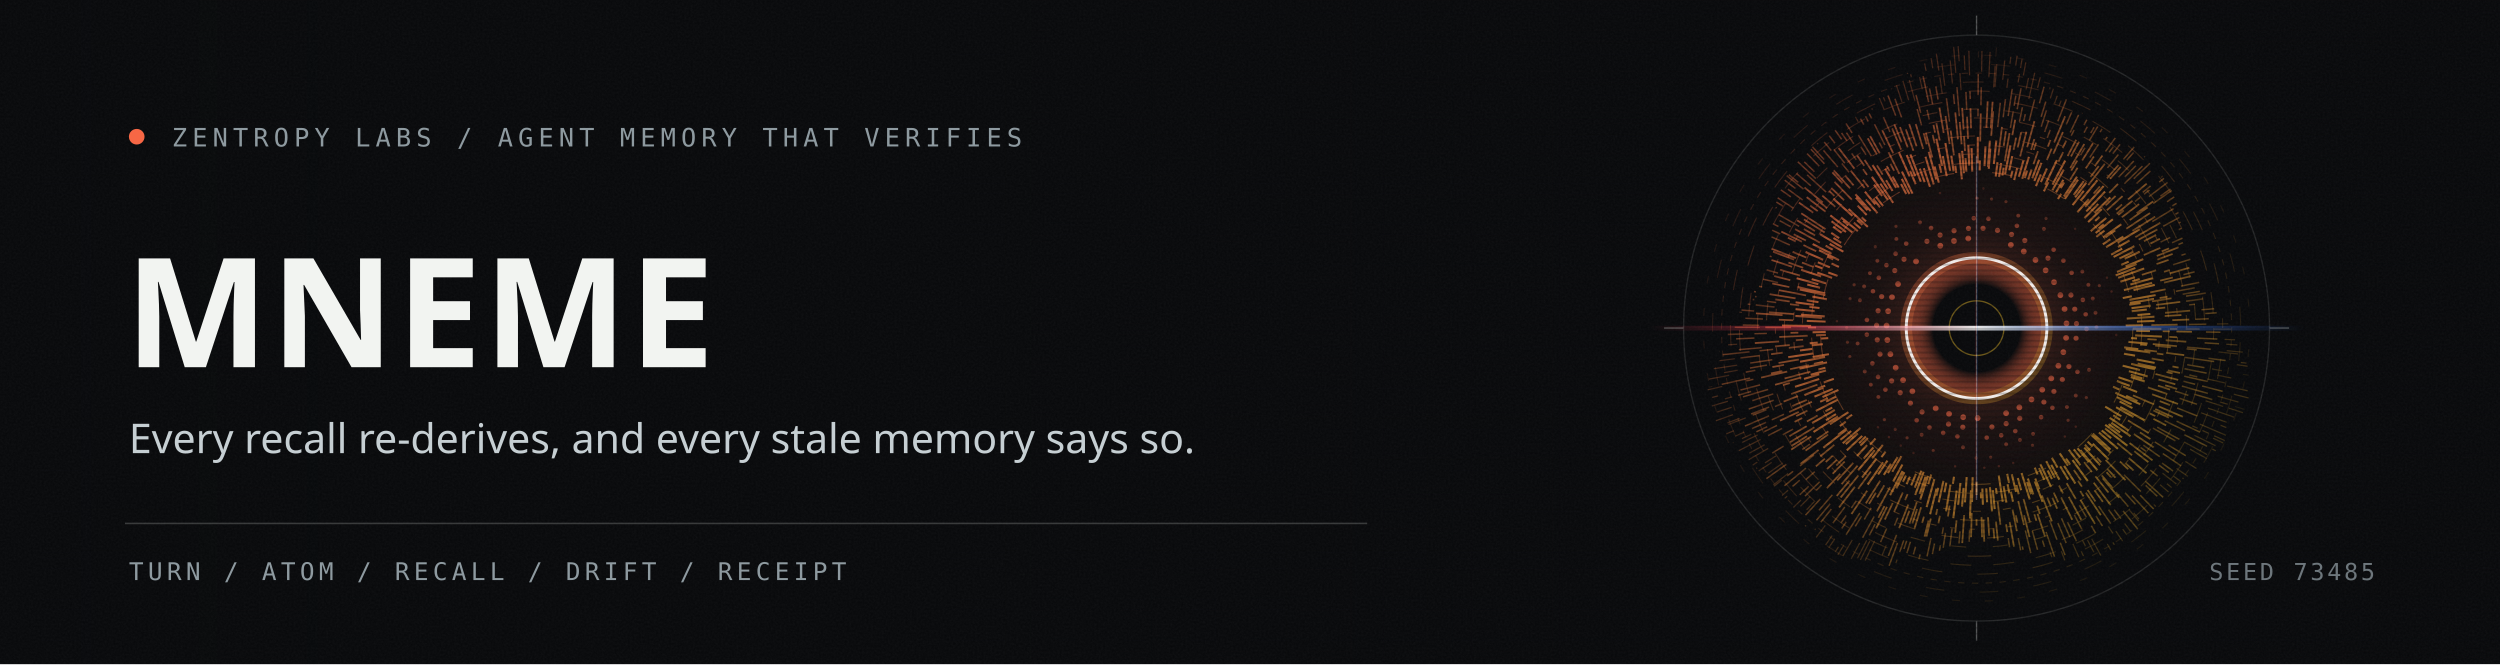
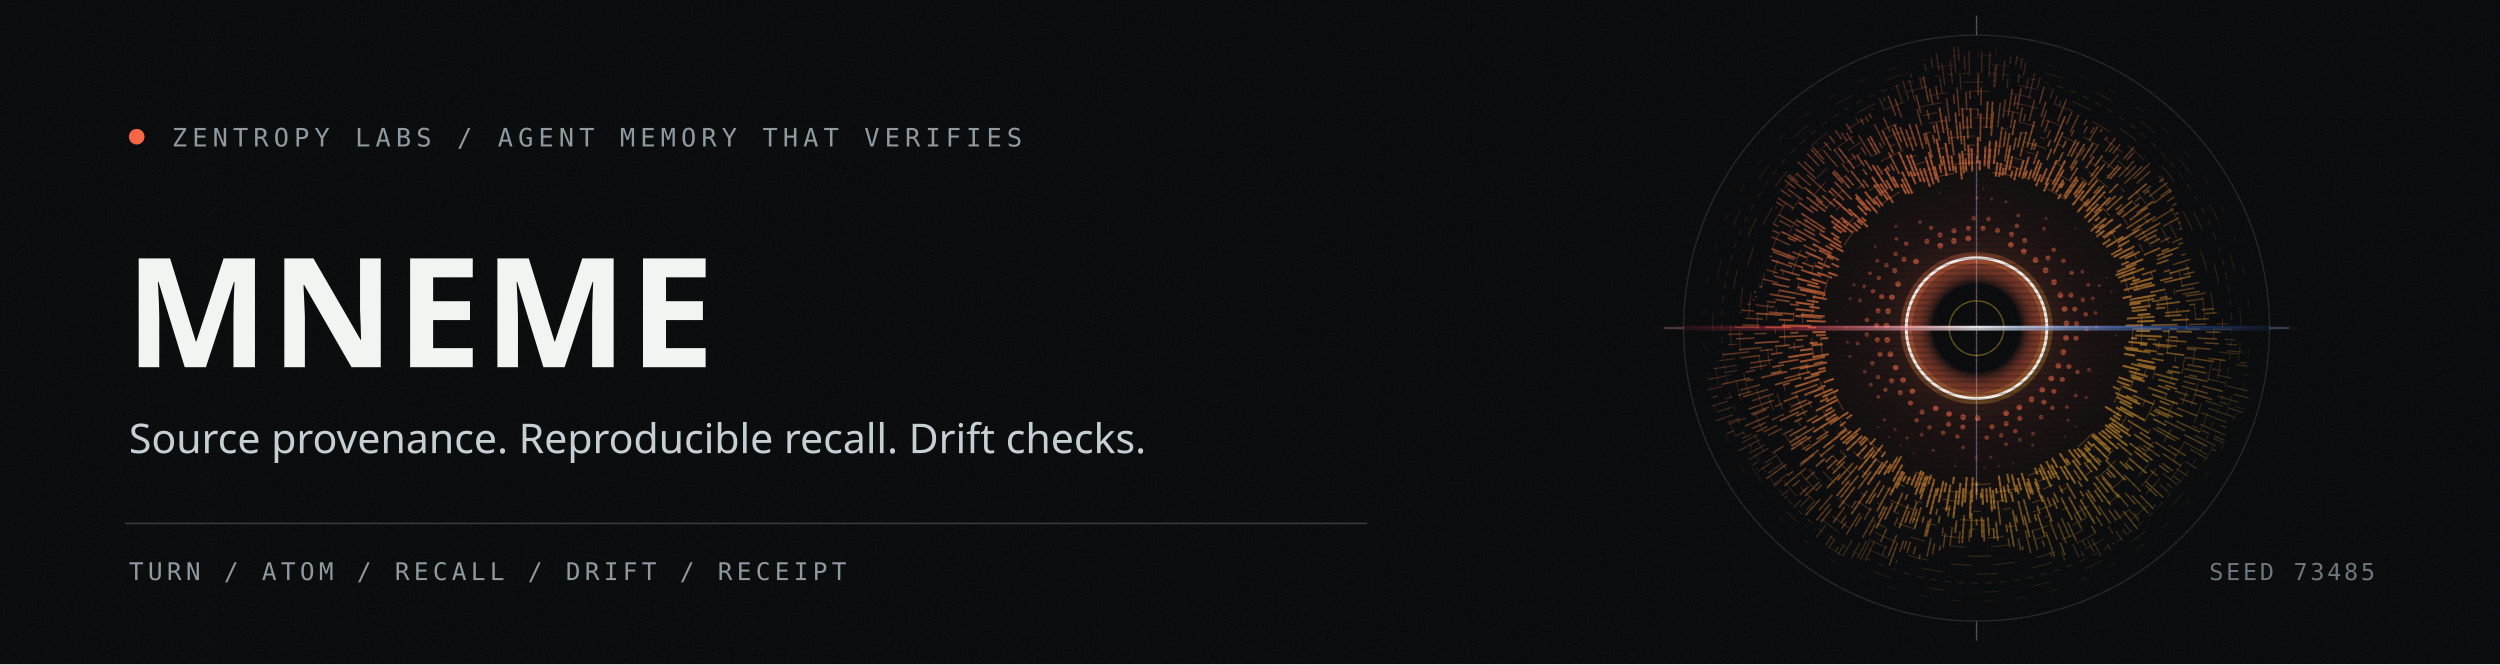
- <svg xmlns="http://www.w3.org/2000/svg" viewBox="0 0 1280 340" width="1280" height="340" role="img" aria-label="mneme: Every recall re-derives, and every stale memory says so.">
+ <svg xmlns="http://www.w3.org/2000/svg" viewBox="0 0 1280 340" width="1280" height="340" role="img" aria-label="mneme: source provenance, reproducible recall ranking, and drift checks.">
  <defs>
    <radialGradient id="halo">
      <stop offset="0" stop-color="#F76745" stop-opacity="0.34" />
      <stop offset="0.4" stop-color="#F76745" stop-opacity="0.08" />
      <stop offset="1" stop-color="#07080A" stop-opacity="0" />
    </radialGradient>
    <radialGradient id="core">
      <stop offset="0" stop-color="#FFFFFF" />
      <stop offset="0.36" stop-color="#FFFFFF" stop-opacity="0.92" />
      <stop offset="0.74" stop-color="#F76745" stop-opacity="0.6" />
      <stop offset="1" stop-color="#F76745" stop-opacity="0" />
    </radialGradient>
    <radialGradient id="pupil">
      <stop offset="0" stop-color="#07080A" />
      <stop offset="0.62" stop-color="#07080A" />
      <stop offset="1" stop-color="#F76745" stop-opacity="0.3" />
    </radialGradient>
    <linearGradient id="ray" x1="0" y1="0" x2="1" y2="1">
      <stop offset="0" stop-color="#F76745" />
      <stop offset="1" stop-color="#BF9822" />
    </linearGradient>
    <linearGradient id="flare" x1="0" y1="0" x2="1" y2="0">
      <stop offset="0" stop-color="#FF3B57" stop-opacity="0" />
      <stop offset="0.22" stop-color="#FF3B57" stop-opacity="0.42" />
      <stop offset="0.5" stop-color="#FFFFFF" stop-opacity="0.9" />
      <stop offset="0.78" stop-color="#3B7BFF" stop-opacity="0.42" />
      <stop offset="1" stop-color="#3B7BFF" stop-opacity="0" />
    </linearGradient>
    <linearGradient id="veil" x1="0" y1="0" x2="1" y2="0">
      <stop offset="0" stop-color="#07080A" stop-opacity="0.96" />
      <stop offset="0.4" stop-color="#07080A" stop-opacity="0.86" />
      <stop offset="0.64" stop-color="#07080A" stop-opacity="0" />
    </linearGradient>
    <pattern id="scan" width="4" height="3" patternUnits="userSpaceOnUse">
      <rect width="4" height="1" fill="#07080A" />
    </pattern>
    <filter id="grain" x="0" y="0" width="100%" height="100%">
      <feTurbulence type="fractalNoise" baseFrequency="0.9" numOctaves="3" seed="8871" result="n" />
      <feColorMatrix in="n" type="saturate" values="0" />
    </filter>
  </defs>
  <rect width="1280" height="340" fill="#07080A" />
  <g>
    <circle cx="1012" cy="168" r="80" fill="none" stroke="url(#ray)" stroke-width="0.55" stroke-dasharray="10.14 19.48" stroke-dashoffset="0.06" opacity="0.38" />
    <circle cx="1012" cy="168" r="84.6" fill="none" stroke="url(#ray)" stroke-width="0.55" stroke-dasharray="11.14 11.74" stroke-dashoffset="1.92" opacity="0.37" />
    <circle cx="1012" cy="168" r="89.2" fill="none" stroke="url(#ray)" stroke-width="0.55" stroke-dasharray="5.97 20.2" stroke-dashoffset="31.44" opacity="0.36" />
    <circle cx="1012" cy="168" r="93.8" fill="none" stroke="url(#ray)" stroke-width="0.55" stroke-dasharray="4.11 11.26" stroke-dashoffset="39.36" opacity="0.35" />
    <circle cx="1012" cy="168" r="98.4" fill="none" stroke="url(#ray)" stroke-width="0.55" stroke-dasharray="12.93 24.56" stroke-dashoffset="37.45" opacity="0.33" />
    <circle cx="1012" cy="168" r="103" fill="none" stroke="url(#ray)" stroke-width="0.55" stroke-dasharray="2.88 7" stroke-dashoffset="25.05" opacity="0.32" />
    <circle cx="1012" cy="168" r="107.6" fill="none" stroke="url(#ray)" stroke-width="0.55" stroke-dasharray="8.62 14.76" stroke-dashoffset="8.61" opacity="0.3" />
    <circle cx="1012" cy="168" r="112.2" fill="none" stroke="url(#ray)" stroke-width="0.55" stroke-dasharray="7.65 13.64" stroke-dashoffset="10.05" opacity="0.27" />
    <circle cx="1012" cy="168" r="116.8" fill="none" stroke="url(#ray)" stroke-width="0.55" stroke-dasharray="12.07 37.19" stroke-dashoffset="21.1" opacity="0.25" />
    <circle cx="1012" cy="168" r="121.4" fill="none" stroke="url(#ray)" stroke-width="0.55" stroke-dasharray="10.75 11.29" stroke-dashoffset="4.97" opacity="0.23" />
    <circle cx="1012" cy="168" r="126" fill="none" stroke="url(#ray)" stroke-width="0.55" stroke-dasharray="10.56 18" stroke-dashoffset="12.96" opacity="0.2" />
    <circle cx="1012" cy="168" r="130.6" fill="none" stroke="url(#ray)" stroke-width="0.55" stroke-dasharray="3.24 3.84" stroke-dashoffset="36.39" opacity="0.17" />
    <circle cx="1012" cy="168" r="135.2" fill="none" stroke="url(#ray)" stroke-width="0.55" stroke-dasharray="9.57 18.14" stroke-dashoffset="20.43" opacity="0.14" />
    <circle cx="1012" cy="168" r="139.8" fill="none" stroke="url(#ray)" stroke-width="0.55" stroke-dasharray="4.03 12.69" stroke-dashoffset="39.42" opacity="0.11" />
    <path d="M1148.36 191.65L1151.32 192.17M1150.21 198.49L1150.41 198.53M1144.31 208.13L1149.22 209.61M1147.11 214.72L1147.24 214.76M1144.76 218.02L1144.97 218.1M887.77 226.51L887.15 226.8M876.73 197.83L874.81 198.25M1012.92 29.42L1012.94 26.37M1021.86 28.94L1022.19 24.35M1022.98 24.31L1022.99 24.11" stroke="url(#ray)" stroke-width="0.5" opacity="0.13" />
    <path d="M1133.41 168.51L1142.36 168.55M1138.99 173.77L1144.27 174.01M1139.84 176.24L1145.54 176.61M1140.08 179.57L1148.31 180.31M1135.88 180.22L1145.87 181.21M1147.31 185.59L1150.21 185.97M1145.21 186.72L1150.77 187.5M1132.56 188.91L1137.62 189.79M1135.22 192.1L1142.41 193.51M1130.19 194.07L1139.13 196.05M1140.31 197.67L1150.8 200.1M1143.7 201.82L1151.29 203.77M1135.4 202.84L1146.11 205.86M1136.72 205.82L1140.58 206.99M1129.25 205.21L1138.23 208.06M1141.26 209.02L1148.38 211.28M1130.5 208.97L1143.91 213.61M1126.97 211.32L1140.03 216.24M1136.95 217.75L1139.87 218.91M1126.26 217.11L1139.66 222.87M1122.46 218.05L1125.22 219.3M1127.65 220.4L1130.89 221.87M1133.6 223.09L1139.14 225.6M1133.14 224.4L1138.26 226.78M1123.53 222.89L1134.36 228.22M1132.72 229.9L1134.45 230.79M1118.24 226.27L1129.99 232.72M1121.32 229.98L1129.95 234.87M1118.91 236.25L1124.58 239.86M1114.36 239.82L1120.15 243.88M1117.44 244.69L1117.98 245.08M1112.78 243.7L1116.49 246.49M1107.23 242.28L1114.3 247.8M1109.5 247.7L1111.89 249.65M1105.94 248.17L1110.26 251.86M1102.73 258.25L1103.84 259.36M1092.46 262.61L1095.14 265.76M1090.03 260.9L1094.97 266.78M1087.81 268.02L1090.73 271.87M1086.82 270.9L1088.92 273.78M1083.29 271.93L1086.79 277.02M1079.51 269.62L1081.82 273.11M1081.78 277.7L1082.55 278.92M1078.91 278.56L1080.69 281.5M1078.24 282.07L1078.36 282.28M1070.94 275.86L1075.63 284.43M1068.76 276.45L1072.05 282.73M1066.22 276.56L1067.77 279.66M1065.56 282.2L1066.74 284.72M1061.33 278.48L1064.37 285.28M1055.4 282.18L1057.2 286.92M1049.59 282.46L1050.53 285.32M983.81 285.29L983.78 285.39M971.31 286.54L970.68 288.36M965.77 279.19L963.69 284.2M959.79 276.96L954.97 287.01M957.36 277.01L952.54 286.63M955.78 276.6L951 285.84M952.15 278.07L947.81 286.07M948.37 276.44L943.53 284.69M944.04 279.07L940.98 284.07M941.28 279.97L939.64 282.57M939.44 275.83L936.34 280.44M938.05 274.22L934.7 279.04M934.56 268.99L929.85 275.14M929.59 270.7L929.17 271.23M924.68 268.95L924.23 269.47M928.82 256.93L924.97 261.05M926.8 254.22L921.83 259.26M922.1 256.02L918.25 259.79M915.02 254.06L913.79 255.16M915.46 251.05L912.39 253.69M912.19 245.9L908.27 248.96M915.47 242.45L907.99 248.22M912.86 237.03L905.44 242.2M907.06 236.79L900.44 241.13M909.28 233.43L903.65 237.02M899.67 239.55L899.21 239.85M899.76 236.65L897.36 238.12M905.31 229.59L895.32 235.36M903.49 227.71L895.63 232.04M901.42 224.99L890.27 230.74M899.97 222.64L892.04 226.5M896.67 222.32L891.86 224.58M893.04 221.24L888.57 223.24M887.76 220.52L883.82 222.19M893.85 213.91L884.98 217.35M890.67 214.18L884.41 216.56M887.3 212.31L878.54 215.42M886.58 208.55L879.21 210.94M884.67 205.45L876.51 207.85M886.86 203.19L883.14 204.24M879.7 202.69L876.65 203.49M881.78 197.87L874.34 199.57M885.33 192.14L874.86 194.14M889.69 189.56L882.7 190.79M889.4 186.95L877.44 188.79M888.23 183.67L880.38 184.66M880.31 179.95L880.19 179.96M889.42 176.25L884.75 176.56M891.91 159.95L890.57 159.86M930.85 73.79L930.46 73.34M932.34 70.66L932.31 70.62M951.39 62.33L949.98 59.86M958.67 56.12L958.37 55.48M964.82 56.38L962.21 50.2M965.15 51.88L964.32 49.83M968.47 45.68L968.35 45.33M973.78 52.18L970.96 43.65M977.25 51.35L974.29 41.41M980.48 51.79L977.55 40.98M976.68 37.81L976.56 37.33M978.64 39.53L978.26 38.04M984.24 45.65L982.81 39.38M986.16 36.36L985.4 32.49M989.59 34.95L988.73 29.84M994.41 47.88L993.19 39.58M992.7 36.18L991.42 27.45M995.74 43.89L994.24 32.43M999.65 42.81L998.48 30.93M1001.36 37.28L1000.27 23.98M1004.05 46.2L1003.47 37.4M1003.08 31.34L1002.58 23.65M1006.04 35.87L1005.7 28.38M1008.41 38.55L1008.06 26M1014.57 36.69L1014.77 26.09M1018.29 39.58L1018.93 26.54M1020.74 44.77L1021.53 33.59M1021.44 44.5L1022.33 32.84M1025.39 40.82L1026.43 30.94M1027.53 45L1028.13 40.22M1029.09 32.64L1029.54 29.09M1032.02 33.57L1032.77 28.53M1033.25 42.27L1034 37.82M1034.51 34.79L1035.3 30.12M1035.99 38.61L1037.22 31.93M1037.37 45.76L1038.59 39.9M1038.74 50.61L1041.78 37.26M1043.23 44.99L1044.62 39.53M1049.38 45.71L1049.67 44.75M1049.74 50.4L1051.33 45.45M1051.93 52.96L1053.3 49.03M1054.22 54.4L1055.31 51.47M1066.09 58.06L1066.22 57.78M1097.83 80.49L1098.25 80.05M1106.42 90.87L1107.37 90.1M1135.1 165.85L1140.86 165.75" stroke="url(#ray)" stroke-width="0.64" opacity="0.27" />
    <path d="M1119.06 168.45L1126.19 168.48M1129.45 169.98L1136.88 170.1M1124.88 173.13L1135.29 173.6M1128.76 175.53L1136.15 176.01M1119.75 177.73L1131.87 178.82M1119.53 178.61L1124.74 179.12M1130.73 183.44L1139.52 184.58M1118.82 183.01L1133.66 185.1M1119.81 186.7L1128.69 188.24M1118.46 188.83L1129.8 191.04M1120.97 192.04L1125.01 192.93M1118.3 192.58L1130.15 195.32M1117.96 195.21L1123.9 196.73M1127.44 197.64L1137.97 200.35M1117.12 197.68L1130.43 201.44M1123.57 201.83L1132.72 204.61M1113.59 200.24L1120.45 202.42M1115.94 203.94L1124.82 207.01M1114.69 208.88L1125.04 213M1114.41 215.68L1126.42 221.27M1108.26 215.38L1118.72 220.53M1118.41 222.57L1130 228.51M1104.47 218.72L1115.87 224.97M1102.31 219.2L1113.79 225.71M1110.3 227.94L1119.1 233.31M1103.23 226.24L1114.22 233.25M1107.34 232.2L1116.71 238.51M1097.4 227.92L1105.8 233.81M1095.97 229.07L1098.75 231.09M1107.01 237.1L1112.6 241.17M1105.38 238.15L1110.41 241.92M1100.92 240.69L1104.72 243.79M1098.32 246.27L1107.54 254.63M1098.57 248.54L1104.52 254.08M1087.5 243.1L1096.08 251.64M1095.77 253.55L1102.69 260.62M1091.59 253.69L1099.96 262.7M1088.03 252.3L1093.39 258.24M1083.36 251.91L1089.71 259.39M1087.03 261.57L1094.53 270.92M1082.48 260.98L1085.9 265.5M1079.59 260.95L1083.31 266.08M1074.5 259.11L1080.65 268.07M1073.15 264.15L1076.45 269.32M1064.67 258.7L1068.25 264.87M1070.76 269.18L1072.99 273.04M1062.08 263.69L1065.88 270.94M1058.56 267.28L1063.15 277.07M1055.48 265.37L1059.78 275M1053.61 267.79L1057.88 278.04M1054.85 277.88L1057.32 284.23M1049.37 266.31L1053.2 276.39M1047.6 272.38L1051.92 285.04M1045.74 276.67L1046.77 279.99M1040.54 271.77L1043.22 281.49M1036.97 271.61L1039.75 283.18M1035.44 279.71L1035.81 281.48M1033.33 275.51L1034.57 281.78M1028.19 275.5L1028.9 280.18M1008.42 271.45L1008.21 277.36M1003.52 272.02L1003.01 278.25M999.46 270.51L998.32 279.78M996.07 272.81L994.91 280.45M994.99 270.02L994.41 273.47M993.47 279.13L992.99 282.01M990.45 278.29L989.39 283.71M988.68 275.44L986.63 284.88M983.1 283.84L982.49 286.29M980.76 279.91L979.66 283.84M978.12 277.38L976.33 283.17M976.22 276.87L974.83 281.1M974.72 276.61L972.63 282.68M971.52 277.98L967.23 289.64M971.04 273.81L966.85 284.62M971.65 265.06L969.98 269.08M966 270.55L962.83 277.6M960.02 268.41L957.1 274.05M959.58 264.4L953.65 275.31M958.01 260.01L954.51 265.96M953.1 264.27L949.91 269.48M952.22 262.66L945.2 273.77M945.28 267.16L942.98 270.57M950.47 256.38L947.9 260.08M945.22 263.93L942.53 267.79M944.54 259.55L938.44 267.84M937.66 260.64L932.23 267.41M937.04 257.96L930.03 266.39M938.17 253.35L931.31 261.29M931.97 255.49L924.39 263.77M932.65 248.31L929.93 251.06M931.67 246.65L924.15 254.02M926.04 249L921.46 253.32M929.16 241.51L924.6 245.56M921.47 245.87L917.76 249.07M924.67 239.67L913.64 248.71M928.76 232.97L921.58 238.57M918.08 241.31L915.07 243.65M914.62 237.74L904.38 245.07M926.71 227.38L922.75 230.14M913.21 228.42L907.4 231.98M918.07 219.69L912.76 222.61M912.41 219.33L905.25 223.02M909.82 217.83L903.33 221M904.83 218.47L899.28 221.09M913.4 212.13L907.15 214.92M904.23 216.23L897.01 219.46M905.71 212.93L893.4 218.14M912.52 206.65L908.75 208.12M904.43 209.79L897.38 212.53M905.82 208.41L896.55 211.94M908.14 204.91L895.32 209.46M907.93 201.65L897.19 205.12M905.31 199.38L892.4 203.18M896.59 200.45L889.82 202.36M901.16 197.07L891.1 199.7M897.74 194.21L894.05 195.05M896.08 193.56L881.5 196.78M898.74 189.59L893.84 190.52M904.69 186.91L895.98 188.45M907.44 184.16L896.11 185.91M901.09 182.04L891.12 183.3M907.85 178.88L900.89 179.61M895.75 180.15L882.03 181.58M902.05 177.98L890.3 179.04M898.26 173.08L888.88 173.5M904.65 170.73L898.28 170.89M892.33 171.04L884.62 171.24M900.99 167.6L888.18 167.56M900.72 166.52L892.27 166.41M902.63 163.33L893.61 162.94M898.13 159.27L891.64 158.77M908.57 157.17L898.94 156.16M896.22 155.87L894.83 155.73M909.43 154.87L904.63 154.26M898.21 153.44L897.37 153.33M899.33 151.93L898.65 151.83M899.02 149.43L898.04 149.27M902.24 146.9L900.62 146.59M910.34 144.7L902.68 142.94M910.37 139.81L904.52 138.18M907.05 131.45L906.11 131.12M916.39 125.44L907 121.26M911.48 119.81L907.37 117.84M910.57 115.97L907.71 114.5M916.85 116.08L911.14 112.96M921.17 115.88L910.84 109.96M909.59 106.51L909.11 106.22M912.96 105.6L909.51 103.43M918.24 106.59L910.16 101.29M916.92 100.81L911.78 97.18M922.98 102.43L915.41 96.85M919.28 96.52L913.77 92.26M923.4 96.84L914.79 89.93M920.74 93.41L915.9 89.45M927.13 95.1L919.83 88.83M934.98 98.34L925.26 89.55M929.68 91.41L920.46 82.83M928.99 87.9L923.8 82.89M931.46 85.06L925.18 78.59M934.11 83.86L927.19 76.38M933.92 81.71L927.98 75.16M940.93 85.49L933.63 77.02M946.68 88.18L943.04 83.73M937.62 77.11L934 72.69M944.53 83.54L938.94 76.53M939.49 73.33L936.55 69.48M950.41 81.81L948.05 78.52M942.91 71.32L939.58 66.67M945.72 72.2L942.86 68.06M949.16 73.61L945.39 67.94M955.38 79.22L952.78 75.15M948.26 68.07L945.14 63.17M958.14 79.97L951.49 69.11M954.24 63.78L952.56 60.74M963.74 75.95L962.16 72.94M956.52 62.18L955.16 59.59M965.07 74.25L959.72 63.57M958.25 60.63L956.97 58.07M967.65 67.51L964.34 60M970.57 59.19L966.64 48.87M973.61 60.13L970.21 50.55M983.84 64.19L981.58 55.84M983.4 57.84L980.99 48.58M987.76 61.19L986.64 56.23M987.45 52.27L984.62 38.94M989.51 53.41L987.91 45.26M992.29 50.95L991.15 44.24M998.15 62.28L996.58 50.31M1000.68 53.29L1000.18 48.17M1003.17 59.51L1001.96 44.67M1006.96 56.21L1006.55 47.06M1008.75 50.71L1008.64 46.79M1012.72 59.6L1012.75 55.78M1012.79 48.72L1012.87 37.96M1014.23 53.95L1014.41 44.7M1022.83 65.08L1024.15 52.61M1025.63 60.06L1026.8 50.77M1028.17 59.43L1030.25 45.49M1029.32 65.5L1030.76 57.02M1031.23 54.21L1032.13 48.91M1032.78 55.93L1034.78 45.12M1033.93 62.32L1035.48 54.86M1036.15 61.98L1036.95 58.47M1038.97 61.78L1041.72 50.97M1044.19 52.89L1046.56 44.41M1045.07 59.79L1047.46 51.97M1045.11 64.84L1047.76 56.56M1046.88 67.54L1048.92 61.65M1048.21 70.56L1049.74 66.44M1053.6 62.1L1058 50.89M1057.95 63.71L1060.71 57.43M1059.94 67.8L1064.24 58.82M1060.45 69.52L1061.93 66.51M1067 64.03L1068.44 61.3M1067.05 67.91L1068.71 64.89M1070.44 68.13L1072.17 65.18M1065.24 79.42L1067.52 75.64M1069.74 71.94L1074.04 64.78M1075.23 67.63L1076.25 66.01M1069.96 80.62L1074.41 73.91M1078.03 71.39L1078.92 70.09M1077.99 77.53L1083.04 70.61M1079.86 77.99L1082.02 75.12M1081.74 78.69L1085.46 73.93M1079.03 85.93L1084.61 79.11M1087.17 81.62L1092.69 75.27M1088.88 82.03L1092.4 78.09M1084.7 90.73L1092.5 82.43M1087.9 90.61L1093.58 84.82M1087.69 94.05L1096.94 85.02M1092.48 91.5L1100.77 83.61M1093.91 93.94L1101.01 87.51M1097.08 98.5L1101.12 95.21M1093.16 103.15L1095.73 101.1M1097.72 99.5L1100.52 97.27M1105.54 93.25L1107.96 91.32M1100.3 100.64L1109.79 93.41M1106.12 100.44L1111.32 96.71M1102.47 104.16L1111.88 97.52M1109.52 103.28L1113.22 100.82M1112.23 105.45L1114.39 104.1M1101.96 113.45L1112.86 106.84M1113.82 109.66L1115.4 108.75M1107.56 115.84L1115.86 111.31M1115.43 114.3L1116.49 113.75M1115.53 117.59L1117.1 116.83M1106.24 123.88L1111.18 121.57M1112.11 124.26L1117.44 121.93M1115.34 125.19L1117.67 124.22M1116.89 130.7L1119.07 129.92M1112.64 135.57L1121.46 132.73M1117.93 140.63L1123.66 139.15M1116.68 146.49L1125.99 144.57M1114.06 149.14L1123.7 147.36M1117.51 150.64L1126.29 149.19M1119.24 151.61L1129.32 150.07M1119.27 154.18L1128.01 153.05M1120.83 156.13L1123.83 155.8M1127.17 158.6L1133.65 158.08M1129.08 160.51L1134.94 160.14M1123.89 163.46L1130.92 163.17M1120.72 166.11L1129.63 165.95" stroke="url(#ray)" stroke-width="0.78" opacity="0.41" />
    <path d="M1110.96 168.42L1114.77 168.43M1107.28 169.6L1110.93 169.66M1114.34 169.72L1122.27 169.86M1110.69 172.48L1114.62 172.66M1099.46 173.64L1104.25 173.95M1108.83 174.24L1119.37 174.92M1102.22 176.15L1114.62 177.27M1103.44 177.02L1111.47 177.82M1097.92 179.17L1104.38 180.01M1109.05 180.62L1118.3 181.82M1104.28 180.97L1107.67 181.44M1101.63 183.55L1107.83 184.62M1112.31 187.62L1115.43 188.23M1109.94 189.61L1116.13 190.97M1109.24 190.48L1112.37 191.21M1103.63 191.53L1115.24 194.51M1105.16 194.3L1113.77 196.73M1108.59 197.29L1114.69 199.14M1104.85 197.47L1111.07 199.44M1099.71 198.33L1109.67 201.77M1101.87 201.86L1115.14 206.86M1105.78 205.34L1111.03 207.43M1092.05 202.41L1102.9 207.07M1105.28 208.09L1117.63 213.4M1103.5 209.45L1112.53 213.55M1102.53 210.15L1110.47 213.84M1100.66 211.64L1103.52 213.04M1102.56 214.44L1109.07 217.78M1089.51 215.27L1100.01 221.67M1095.63 221.39L1101.04 224.84M1092.56 222.24L1102.64 229.03M1090.32 226.83L1102.09 235.67M1092.78 231.02L1099.97 236.62M1084.04 226.89L1091.6 233.07M1089.91 234.49L1099.02 242.27M1088.32 237.2L1092.37 240.87M1085.41 236.3L1089.7 240.29M1078.08 235.49L1088.26 245.88M1073.58 234.29L1075.83 236.71M1078.96 240.08L1083.11 244.56M1078.55 241.79L1080.72 244.2M1076.08 243.36L1081.62 249.87M1076.59 244.89L1084.98 254.88M1067.07 236.67L1071.09 241.69M1072.83 243.85L1079.53 252.21M1071.95 247.1L1080.68 258.62M1072.36 251.01L1076.67 256.94M1061.8 240.6L1065.43 245.88M1068.87 250.9L1072.86 256.72M1063.96 246.22L1065.95 249.22M1067.94 252.21L1075.62 263.77M1065.07 251.43L1066.8 254.15M1065.17 255.86L1072.64 268.2M1058.12 247.42L1062.82 255.52M1059.2 254.36L1065.61 266.11M1054.19 248.61L1056.3 252.63M1055.31 254.71L1061.02 266.15M1051.49 252.21L1053.82 257.18M1050.8 254.89L1053.28 260.45M1048.19 254.79L1050.07 259.31M1045.41 253.67L1050.59 266.96M1043 258.89L1044.43 263.08M1043.22 263.05L1047.01 274.59M1041.6 263.34L1042.63 266.64M1036.05 255.43L1039.37 267.49M1036.33 263.87L1039.14 274.97M1033.33 256.54L1036.29 268.8M1032.12 263.89L1032.93 267.71M1030.43 260.93L1032.62 271.94M1028.98 267.21L1031.15 279.88M1027.13 268.45L1027.73 272.42M1022.78 256.75L1024.22 268.62M1021.93 267.06L1022.9 276.8M1020.64 270.53L1021.08 275.75M1017.86 264.75L1018.44 274.25M1015.52 266.05L1015.93 277.3M1014.54 264.66L1014.82 275.05M1011.98 265.79L1011.98 269.1M1009.51 262.62L1009.19 275.04M1005.64 263.72L1004.68 278.06M1001.75 266.44L1001.09 272.79M998.2 258.84L997.34 264.48M993.22 264.09L992.47 267.93M991.89 260.63L991.25 263.57M988.57 265.49L986.36 274.68M987.42 266.53L985.38 274.72M985.06 264.48L984.15 267.74M983.59 259.72L980.1 270.98M981.56 260.61L979.14 267.99M981.4 257.14L977.64 268.08M977.58 261.51L975.3 267.69M977.05 258.29L972.34 270.44M976.68 252.95L975.4 256.04M974.25 252.15L969.77 262.13M969.08 257.58L965.03 266.02M966.13 259.51L960.59 270.57M964.86 259.08L961.74 265.1M967.72 249.44L960.99 261.82M964.75 248.52L961.14 254.67M960.46 252.24L956.91 258.04M962.67 246.11L955.33 257.73M955.98 251.25L947.97 263.16M957.89 241.44L951.38 250.27M949.7 249.24L941.61 259.8M951.5 243.4L942.41 254.73M946.93 246.1L940.41 253.92M951.08 238.42L942.89 247.89M948.89 237L940.66 245.99M942.19 242.63L935.38 249.91M944.48 236.33L938.32 242.56M945.12 233.48L940.21 238.29M940.45 235.42L935.42 240.16M938.3 233.4L934.77 236.53M934.35 234.8L929.74 238.77M939.14 227.79L931.97 233.67M931.11 230.38L921.86 237.52M936 222.43L924.43 230.71M936.11 220.84L930.11 225.02M927.37 223.48L917.09 230.21M925.17 223.31L917.32 228.31M928.98 218.77L916.54 226.39M925.01 218.22L916.16 223.32M930.6 212.79L925.13 215.81M922.7 214.02L918.84 216.02M925.4 210.23L919.66 213.03M921.01 210.85L911.35 215.4M927.72 205.72L916.07 210.93M925.1 204.74L917.65 207.89M920.59 202.79L913.2 205.6M930.52 196.95L917.09 201.73M916.36 196.13L912.86 197.16M922.26 193.23L908.82 197.01M926.93 190.31L913.71 193.78M915.05 190.24L901.67 193.31M926.11 186.94L916.49 189.06M912.55 189.93L906.74 191.21M913.42 186.79L907.46 187.93M921.02 184.04L910.63 185.87M912.74 180.57L906.81 181.32M923.46 177.25L915.86 178.05M916.34 176.68L908.8 177.37M923.2 173.97L919.47 174.22M910.9 174.8L898.48 175.64M925.54 171.86L910.97 172.51M920.75 170.32L916.73 170.42M917.03 167.66L903.82 167.61M918.1 163.99L910.79 163.68M912.66 161.34L899.04 160.43M918.45 160.82L905.66 159.84M921.21 156.38L916.48 155.78M916.31 154.35L908.97 153.3M919.33 152.77L906.06 150.59M924.72 151.22L910.88 148.56M916.16 147.04L907.36 145.11M916.63 143.45L908.39 141.33M921.57 141.12L911.41 138.1M917.56 136.6L907 133.09M923.24 137.09L915.69 134.46M928.43 136.63L922.6 134.45M918.56 132.93L907.77 128.88M919.57 132.21L907 127.34M924.85 131.87L917.8 128.95M929.92 128.65L923.37 125.51M919.41 123.62L915.42 121.7M922.57 123.78L912.02 118.57M924.64 123.18L918.38 119.97M931.75 124.21L919.1 117.31M929.34 120.57L923.6 117.28M929.22 118.29L920.15 112.85M934.23 119L923.62 112.32M934.68 117.35L922.23 109.2M928.37 108.9L921.03 103.72M930.68 108.1L926.8 105.25M934.7 108.4L925.03 100.94M935.45 106.52L929.83 102.01M933.26 103.64L923.91 96M939.68 105.88L933 100.14M939.2 100.26L936.64 97.88M944.18 102.55L937.64 96.24M948.18 102.27L939.28 93.11M943.38 93.87L938.18 88.25M947.25 96.45L938.89 87.21M949.02 94.89L944.86 90.06M954.7 96.27L947.56 87.33M956.7 95.79L953.8 92.01M949.46 86.34L941.35 75.75M955.93 89.54L953.86 86.65M954.5 84.88L950.9 79.68M958.41 87.5L954.66 81.86M963.92 89.43L960.99 84.63M960.98 79.05L956.26 70.81M967.49 87.69L966 85M962.41 78.51L957.5 69.66M969.81 87.52L967.9 83.88M972.46 89.02L966.92 77.94M969.34 78.51L963.69 66.64M973.36 76.58L968.8 65.78M973.61 72.86L969.86 63.57M976.77 75.49L972.8 65.06M979.68 77.18L975.78 66.22M981.28 74.91L977.5 63.47M984.67 76.25L980.86 63.46M986.47 73.88L984.93 68.21M989.32 80.63L986.02 67.94M990.52 73.34L989.54 69.04M990.76 67.89L989.92 63.9M993.14 71.93L991.4 63.03M995.16 68.05L992.98 55.07M998.2 73.76L996.1 59.4M1000.41 79.52L998.74 66.81M1002.46 71.33L1001.1 57.51M1004.33 73.85L1003.4 62.44M1006.08 77.37L1005.58 69.61M1005.37 66.38L1004.64 55.24M1007.63 71.08L1007.12 59.77M1009.16 65.7L1008.88 55.45M1013.87 72.49L1014.15 58.05M1017.02 65.49L1017.69 51.87M1019.26 65.67L1020.22 52.07M1019.51 69.67L1020.48 56.95M1023.17 79.55L1025.01 64.98M1025.9 74.67L1027.02 67.18M1026.44 82.56L1028.88 68.12M1030.31 69.25L1031.78 61.29M1030.96 76.66L1032.24 70.47M1033.06 75.54L1034.84 67.73M1034.32 80.08L1037.54 67.42M1037.9 75.38L1041.63 62.04M1039.89 76.76L1041.58 71.23M1041.28 76.76L1042.49 72.99M1041.13 84.09L1043.44 77.45M1048.49 75.11L1049.83 71.68M1047.98 81.94L1050.44 76.06M1051.74 72.96L1057.34 59.56M1051.3 78.79L1056.23 67.6M1056.11 75.82L1057.92 72.02M1053.94 82.76L1056.35 77.86M1058.62 79.88L1063.01 71.57M1060.34 80.11L1064.5 72.54M1059.96 86.04L1067.15 73.75M1060.44 87.41L1063.57 82.2M1059.86 92.03L1063.72 85.9M1066.09 82.14L1071.61 73.37M1067.9 86.21L1072.06 80.13M1072.54 85.01L1076.46 79.64M1070.34 90.61L1074.57 85M1069.21 94.74L1077.65 83.92M1071.91 99.15L1075.11 95.48M1078.74 91.31L1084.68 84.48M1080.37 91.55L1085.83 85.44M1079.92 98.74L1084.42 94.16M1078.05 105.21L1083.18 100.33M1078.73 107.65L1086.74 100.41M1083.33 107.4L1086.45 104.75M1089.51 102.16L1099.12 93.99M1083.76 109.38L1091.86 102.76M1084.52 110.05L1087.35 107.8M1086.33 111.3L1095.22 104.52M1093.96 109.17L1102.45 103.07M1090.41 112.67L1099.61 106.18M1088.67 117.12L1100.83 109.05M1091.84 118.17L1103.43 110.94M1093.31 121.41L1106.06 114.1M1095 122.7L1104.59 117.46M1097.67 123.52L1103.94 120.27M1101 124.67L1105.89 122.28M1097.66 130.57L1106.08 126.89M1106.81 128.72L1110.57 127.16M1104.26 131.05L1115.43 126.58M1104.59 132.94L1112.4 129.99M1104.13 135.23L1110.3 133.04M1096.62 140.73L1103.93 138.38M1107.97 139.14L1110.92 138.25M1110.96 139.93L1120.96 137.1M1106 143.72L1112.5 142.04M1108.01 144.7L1121.74 141.37M1100.88 149.73L1108.78 148.11M1105.72 152.58L1109.78 151.91M1101.87 154.27L1111.81 152.75M1103.96 156.15L1116.3 154.56M1103.76 157.99L1108.59 157.47M1108.51 160.13L1121.34 159.08M1108.34 161.84L1116.89 161.29M1112.22 163.93L1120.89 163.58M1101.5 166.44L1114.94 166.21" stroke="url(#ray)" stroke-width="0.92" opacity="0.55" />
    <path d="M1092.06 168.34L1106.62 168.4M1093.75 169.38L1100.79 169.49M1093.19 171.69L1106.89 172.31M1091.08 173.1L1094.16 173.3M1089.74 175.02L1099.57 175.91M1095.84 176.27L1099.21 176.61M1087.56 177.82L1094.79 178.76M1088.41 178.74L1100.98 180.5M1087.46 181.09L1093.17 182.08M1093.96 184.03L1103.17 185.84M1094.46 186.19L1103.85 188.26M1091.13 186.3L1103.37 189.13M1086.8 187.21L1095.66 189.48M1089.99 190.02L1099.62 192.74M1090.94 191.94L1096.88 193.74M1090.97 193.06L1098.12 195.33M1084.65 193.12L1091.91 195.63M1083.83 195.07L1090.41 197.55M1087.04 197.88L1094.19 200.72M1081.87 198.03L1085.16 199.44M1088.59 202.7L1094.36 205.32M1083.05 201.08L1095.83 207.03M1083.9 203.39L1091.38 207.07M1085.21 205.54L1091.81 208.93M1085.54 208.33L1098.02 215.18M1083.42 208.49L1092.35 213.55M1077.84 208.15L1086.13 213.2M1081.97 212.67L1085.53 214.93M1080.16 213.89L1089.82 220.4M1081.06 216.46L1090.84 223.32M1079.57 217.14L1085.48 221.45M1077.87 217.48L1086.52 223.98M1077.8 219.33L1089.24 228.25M1076.08 220.38L1080.92 224.34M1074.64 221.46L1084.38 229.77M1071.55 222L1080.59 230.19M1070.88 222.78L1080.64 231.85M1071.5 227.19L1079.58 235.23M1068.84 226.05L1071.39 228.65M1067.49 227.74L1070.18 230.63M1067.13 229.13L1075.26 238.14M1065.13 230.48L1073.88 240.76M1063.68 229.52L1069.53 236.49M1061.79 230.09L1065.06 234.17M1059.21 230.28L1065.2 238.19M1061.12 235.55L1068.94 246.31M1057.78 234.74L1059.93 237.87M1054.56 232.07L1058.78 238.42M1056.84 238.5L1062.59 247.55M1054.82 238.75L1058.94 245.56M1050.54 234.37L1053.47 239.41M1050.24 237.98L1054.4 245.59M1047.66 236.13L1052.07 244.55M1048.39 240.85L1050.6 245.28M1044.67 237.66L1050.13 249.31M1044 239.67L1046.7 245.71M1041.79 239.44L1043.26 242.96M1042.03 245.01L1044.16 250.47M1041.81 246.43L1045.8 256.92M1038.26 245L1041.04 253.14M1037.86 246.75L1039.92 253.01M1035.04 242.19L1039.24 255.73M1033.12 244.76L1034.83 251M1032.39 248.34L1033.58 253.03M1030.04 242.85L1032.21 251.86M1027.66 242.61L1028.63 247.23M1029.58 251.78L1030.65 256.85M1027.86 247.94L1028.78 252.59M1025.85 248.92L1027.28 257.31M1023.36 243.42L1025.39 256.9M1021.94 249.89L1022.32 252.95M1020.31 250.96L1021.29 260.67M1018.85 249.34L1019.91 261.83M1016.97 249.99L1017.4 257.16M1014.95 250.1L1015.25 258.54M1014.21 252.03L1014.29 255.19M1011.99 246.59L1011.99 253.41M1009.99 244.33L1009.66 257.04M1009.13 251.04L1008.63 265.46M1006.93 244.25L1006.07 257.21M1005.33 249.79L1004.55 259.37M1003.74 247.29L1002.56 258.6M1001.82 251.16L1000.09 265.31M1000.44 244.05L999.89 247.69M998.64 248.13L996.36 261.81M996.54 247.09L995.57 252.08M995.03 246.19L992.63 257.21M992.36 249.72L991.39 253.75M991.5 250.16L988.22 263.3M990.4 245.36L986.42 259.64M988.79 242.95L987.25 247.89M987.14 243.64L983.15 255.8M985.89 244.05L982.85 252.91M984.92 241.57L980.56 253.43M983.76 240.95L980.37 249.72M980.98 242.62L978.52 248.53M977.89 244.04L976.16 247.89M975.84 243.46L974.29 246.7M975.03 241.75L970.89 250.02M974.13 241.16L967.74 253.51M974.05 237.8L969.29 246.56M973.51 233.59L968.85 241.53M971.58 234.05L966.6 242.2M968.15 237.42L964.51 243.19M966.36 235.82L961.59 242.92M964.15 236.73L956.25 248.08M965.41 231.23L963.3 234.09M960.78 234.8L953.37 244.46M964 227.82L958.52 234.65M959.88 230.56L951.38 240.75M959.19 229.05L954.21 234.81M960.27 224.55L957.44 227.65M955.96 227.92L950.8 233.43M956.35 224.31L952.51 228.21M955.32 223.5L951.86 226.89M953.47 223.16L945.57 230.6M951.22 221.94L945.05 227.41M952.6 219.1L943.48 226.95M947.8 220.68L942.25 225.24M945.22 220.12L933.54 229.24M945.46 219.31L941.09 222.68M945.03 215.95L942.01 218.12M948.26 212.38L945.36 214.4M946.38 211.01L936.92 217.21M941.04 213.2L928.51 221.18M940.03 212.02L934.89 215.16M939.39 209.92L927.79 216.61M938.12 208.65L934.59 210.6M941.01 204.59L929.72 210.41M939.97 203.13L934.95 205.58M935.87 203.85L931.94 205.7M941.26 199.66L933.11 203.3M938.36 199.13L929 203.09M933.67 198.43L923.85 202.25M934.52 197.49L930.74 198.93M938.94 193.96L933.74 195.81M931.44 194.05L919.04 198.06M931.44 191.69L923.64 193.99M934.93 189.67L927.06 191.88M934.61 188.29L931 189.24M935.45 185.56L921.36 188.79M933.5 185.31L928.72 186.37M934.41 182.79L921.65 185.22M936.41 181.32L928.05 182.8M928.4 180.92L915.54 182.91M927.81 178.66L921.59 179.45M933.3 176.22L927.66 176.81M930.65 175.38L926.57 175.75M936.07 173.11L932.44 173.35M934.87 171.45L929.81 171.67M934.76 169.96L928.03 170.13M929.84 167.71L925.67 167.69M927.3 166.87L912.38 166.67M934.71 164.7L925.06 164.29M932.83 162.7L919.24 161.78M934.26 162.04L922.07 161.1M929.11 159.32L919.32 158.29M931.6 157.71L926.4 157.05M928.82 156.13L919.33 154.78M931.07 154.7L925.01 153.7M935.37 153.27L927.95 151.84M934.6 151.07L921.49 148.2M934.56 150.25L920.35 146.99M931.88 147.37L925.31 145.68M930.97 145.52L919.87 142.44M934.97 145.1L927.57 142.9M932.41 141.54L922.15 138.12M938.03 142.24L930.44 139.59M940.84 141.29L936.07 139.5M932.97 137.39L929.3 135.97M936.89 136.86L930.73 134.31M941.53 136.63L937.74 134.94M933.42 133.02L924.44 129.02M938.59 132.81L935.61 131.38M941.54 133.16L931.32 128.11M937.75 129.91L928.08 124.95M938.35 127.81L934.7 125.82M943.81 128.88L936.79 124.85M943.05 126.6L931.9 119.9M942.66 124.31L938.73 121.83M941.66 121.92L937.58 119.25M942.92 119.18L938.54 116.09M945.15 118.76L937.75 113.31M948.42 118.98L937.14 110.29M946.41 115.32L943.62 113.08M951.21 118.31L942.66 111.32M952.58 116.96L949.16 114.02M953.56 115.14L950.82 112.67M948.46 110.53L938.71 101.71M956.31 116.18L946.46 107.01M955.4 113.38L953.18 111.24M955.74 110.06L951.1 105.28M956.15 107.67L950.18 101.21M957.77 108.08L949.96 99.45M961.29 109.13L955.27 102.14M960.14 104.63L954.83 98.14M962.56 106.1L959.2 101.9M964.16 105.54L960.54 100.8M963.63 100.32L959.5 94.54M966.6 102.38L958.36 90.47M969.31 103.87L962.72 93.98M966.48 96.64L958.73 84.48M969.01 97.74L965.67 92.29M970.82 96.2L965.18 86.37M972.12 96.05L968.97 90.36M976.02 99.37L973.33 94.24M977.65 99.39L973.72 91.55M979.21 99.2L973.77 87.79M977.75 90.38L972.24 77.91M980.84 94.28L977.97 87.49M980.63 90.27L976.23 79.36M983.46 93.05L978.13 79.05M985.42 93.29L982.94 86.34M988.13 95.66L984.98 86.12M990.08 94.42L985.85 80.24M991.35 91.89L987.52 77.74M992.68 93.58L990.5 85.21M993.94 88.43L992.92 83.93M994.39 84.99L991.43 71.04M996.73 90.21L994.71 79.91M998.46 87.6L996.04 73.24M1000.25 87.73L999.07 79.7M1001.59 88.52L1001.1 84.82M1004.48 91.82L1003.15 78.29M1005.54 88.7L1004.61 77.24M1006.77 87.88L1006.32 80.94M1008.25 84.76L1007.78 74.39M1009.78 87.85L1009.44 75.78M1012.56 83.62L1012.65 70.08M1013.58 87.3L1013.68 82.13M1016.06 85.07L1016.56 74.93M1017.86 85.42L1018.81 72.02M1018.23 86.42L1019.02 76.07M1020.84 83.98L1022.11 71.96M1021.79 90.46L1022.73 83.04M1023.52 90.67L1024.59 83.47M1025.2 89.88L1025.88 85.85M1026.61 89.19L1029.34 74.46M1028.76 87.23L1030.28 79.91M1029.55 90.98L1030.36 87.4M1031.25 92.2L1032.79 86.13M1033.64 90.61L1036 82.19M1035.38 91.51L1038.8 80.31M1036.67 91.13L1037.9 87.29M1038.42 91.89L1040.18 86.82M1040.52 91.27L1044.05 81.76M1041.59 92.67L1045.25 83.36M1042.4 95.29L1044.89 89.33M1044.92 93.27L1048.01 86.27M1047.15 94.54L1053.17 81.96M1046.46 97.96L1048.8 93.19M1050.88 94.51L1057.4 82.18M1050.82 97.42L1056.64 86.84M1052.68 98.48L1056.42 92.08M1055.07 96.35L1056.85 93.39M1053.64 101.9L1055.35 99.19M1056.72 100.58L1063.45 90.44M1057.2 101.87L1063.96 91.97M1061.72 99.84L1066.89 92.76M1062.47 101.05L1068.18 93.47M1061.15 105.06L1066.91 97.68M1065.27 102.78L1073.86 92.27M1063.61 108.69L1069.46 101.96M1067.59 105.84L1077.07 95.24M1068.15 108.32L1077.79 98.08M1067.24 111.67L1074.3 104.48M1072.51 108.88L1080.5 101.08M1069.11 113.71L1076.13 107.04M1072.73 113.09L1074.96 111.07M1070.44 118.36L1078.42 111.57M1074.43 117.01L1077.14 114.79M1072.97 119.29L1081.79 112.24M1073.31 121.23L1077.5 118.04M1076.82 121.47L1086.11 114.81M1077.91 121.49L1082.99 117.91M1076.65 125.09L1080.52 122.53M1078.3 126.62L1087.15 121.1M1084.4 124.1L1095.55 117.34M1084.42 126.5L1090.33 123.12M1080.92 130.38L1086.56 127.3M1082.14 131.58L1092.8 126.05M1085.13 132.39L1092.03 129.03M1087.85 132.49L1095.53 128.89M1086.09 135.63L1089.9 133.96M1088.31 136.39L1097.35 132.64M1083.9 139.2L1093.94 135.18M1083.21 141.04L1093.31 137.21M1084.51 142.21L1097.84 137.47M1085.63 144.27L1093.08 141.88M1091.73 144.02L1095.53 142.88M1090.76 145.66L1102.17 142.43M1087.46 148.51L1101.9 144.78M1092.37 148.5L1103.24 145.86M1086.85 152.62L1091.5 151.66M1090.27 153.54L1103.67 151.06M1090.48 155.09L1102.85 153.05M1090.18 156.05L1096.01 155.16M1091.32 157.78L1101.2 156.5M1091.43 159.34L1099.16 158.49M1094.38 161.28L1100.98 160.74M1088.88 163.08L1103.07 162.18M1094.11 164.67L1103.14 164.3M1088.35 166.67L1097.24 166.51" stroke="url(#ray)" stroke-width="1.06" opacity="0.69" />
    <g fill="#F76745">
      <circle cx="1056.43" cy="180.3" r="1.49" opacity="0.57" />
      <circle cx="1053.88" cy="187.26" r="1.49" opacity="0.57" />
      <circle cx="1050.25" cy="193.73" r="1.49" opacity="0.57" />
      <circle cx="1045.63" cy="199.54" r="1.49" opacity="0.57" />
      <circle cx="1040.13" cy="204.52" r="1.49" opacity="0.57" />
      <circle cx="1033.91" cy="208.56" r="1.49" opacity="0.57" />
      <circle cx="1027.12" cy="211.55" r="1.49" opacity="0.57" />
      <circle cx="1012.55" cy="214.1" r="1.49" opacity="0.57" />
      <circle cx="1005.15" cy="213.59" r="1.49" opacity="0.57" />
      <circle cx="997.92" cy="211.9" r="1.49" opacity="0.57" />
      <circle cx="991.07" cy="209.07" r="1.49" opacity="0.57" />
      <circle cx="979.14" cy="200.33" r="1.49" opacity="0.57" />
      <circle cx="974.38" cy="194.64" r="1.49" opacity="0.57" />
      <circle cx="970.59" cy="188.26" r="1.49" opacity="0.57" />
      <circle cx="967.88" cy="181.35" r="1.49" opacity="0.57" />
      <circle cx="966.31" cy="174.1" r="1.49" opacity="0.57" />
      <circle cx="965.92" cy="166.69" r="1.49" opacity="0.57" />
      <circle cx="966.72" cy="159.32" r="1.49" opacity="0.57" />
      <circle cx="968.7" cy="152.17" r="1.49" opacity="0.57" />
      <circle cx="971.8" cy="145.43" r="1.49" opacity="0.57" />
      <circle cx="981.02" cy="133.86" r="1.49" opacity="0.57" />
      <circle cx="993.43" cy="125.81" r="1.49" opacity="0.57" />
      <circle cx="1000.43" cy="123.37" r="1.49" opacity="0.57" />
      <circle cx="1007.74" cy="122.1" r="1.49" opacity="0.57" />
      <circle cx="1029.56" cy="125.38" r="1.49" opacity="0.57" />
      <circle cx="1036.17" cy="128.75" r="1.49" opacity="0.57" />
      <circle cx="1042.16" cy="133.13" r="1.49" opacity="0.57" />
      <circle cx="1047.36" cy="138.42" r="1.49" opacity="0.57" />
      <circle cx="1051.65" cy="144.48" r="1.49" opacity="0.57" />
      <circle cx="1054.91" cy="151.14" r="1.49" opacity="0.57" />
      <circle cx="1057.06" cy="158.24" r="1.49" opacity="0.57" />
      <circle cx="1058.04" cy="165.59" r="1.49" opacity="0.57" />
      <circle cx="1057.83" cy="173.01" r="1.49" opacity="0.57" />
      <circle cx="1055.91" cy="194.32" r="1.34" opacity="0.51" />
      <circle cx="1051.61" cy="200.44" r="1.34" opacity="0.51" />
      <circle cx="1046.47" cy="205.86" r="1.34" opacity="0.51" />
      <circle cx="1034.1" cy="214.18" r="1.34" opacity="0.51" />
      <circle cx="1027.14" cy="216.91" r="1.34" opacity="0.51" />
      <circle cx="1019.86" cy="218.59" r="1.34" opacity="0.51" />
      <circle cx="1004.95" cy="218.71" r="1.34" opacity="0.51" />
      <circle cx="997.64" cy="217.14" r="1.34" opacity="0.51" />
      <circle cx="984.09" cy="210.92" r="1.34" opacity="0.51" />
      <circle cx="978.14" cy="206.4" r="1.34" opacity="0.51" />
      <circle cx="972.91" cy="201.06" r="1.34" opacity="0.51" />
      <circle cx="968.51" cy="195.02" r="1.34" opacity="0.51" />
      <circle cx="962.57" cy="181.34" r="1.34" opacity="0.51" />
      <circle cx="961.15" cy="174" r="1.34" opacity="0.51" />
      <circle cx="960.82" cy="166.54" r="1.34" opacity="0.51" />
      <circle cx="961.58" cy="159.1" r="1.34" opacity="0.51" />
      <circle cx="963.41" cy="151.85" r="1.34" opacity="0.51" />
      <circle cx="970.12" cy="138.54" r="1.34" opacity="0.51" />
      <circle cx="974.86" cy="132.76" r="1.34" opacity="0.51" />
      <circle cx="986.59" cy="123.55" r="1.34" opacity="0.51" />
      <circle cx="993.33" cy="120.33" r="1.34" opacity="0.51" />
      <circle cx="1000.47" cy="118.12" r="1.34" opacity="0.51" />
      <circle cx="1007.86" cy="116.97" r="1.34" opacity="0.51" />
      <circle cx="1015.33" cy="116.91" r="1.34" opacity="0.51" />
      <circle cx="1022.73" cy="117.94" r="1.34" opacity="0.51" />
      <circle cx="1029.91" cy="120.03" r="1.34" opacity="0.51" />
      <circle cx="1036.7" cy="123.15" r="1.34" opacity="0.51" />
      <circle cx="1048.58" cy="132.17" r="1.34" opacity="0.51" />
      <circle cx="1060.32" cy="151.08" r="1.34" opacity="0.51" />
      <circle cx="1062.27" cy="158.3" r="1.34" opacity="0.51" />
      <circle cx="1063.15" cy="165.72" r="1.34" opacity="0.51" />
      <circle cx="1062.94" cy="173.19" r="1.34" opacity="0.51" />
      <circle cx="1059.28" cy="187.65" r="1.34" opacity="0.51" />
      <circle cx="1050.82" cy="208.78" r="1.18" opacity="0.44" />
      <circle cx="1045.04" cy="213.59" r="1.18" opacity="0.44" />
      <circle cx="1031.82" cy="220.7" r="1.18" opacity="0.44" />
      <circle cx="1024.62" cy="222.87" r="1.18" opacity="0.44" />
      <circle cx="1017.19" cy="224.06" r="1.18" opacity="0.44" />
      <circle cx="1002.2" cy="223.44" r="1.18" opacity="0.44" />
      <circle cx="994.9" cy="221.64" r="1.18" opacity="0.44" />
      <circle cx="987.9" cy="218.88" r="1.18" opacity="0.44" />
      <circle cx="981.33" cy="215.21" r="1.18" opacity="0.44" />
      <circle cx="965.33" cy="199.5" r="1.18" opacity="0.44" />
      <circle cx="961.55" cy="192.99" r="1.18" opacity="0.44" />
      <circle cx="958.67" cy="186.05" r="1.18" opacity="0.44" />
      <circle cx="955.8" cy="171.32" r="1.18" opacity="0.44" />
      <circle cx="955.86" cy="163.8" r="1.18" opacity="0.44" />
      <circle cx="958.96" cy="149.11" r="1.18" opacity="0.44" />
      <circle cx="961.95" cy="142.21" r="1.18" opacity="0.44" />
      <circle cx="965.84" cy="135.77" r="1.18" opacity="0.44" />
      <circle cx="970.54" cy="129.91" r="1.18" opacity="0.44" />
      <circle cx="975.99" cy="124.72" r="1.18" opacity="0.44" />
      <circle cx="988.71" cy="116.75" r="1.18" opacity="0.44" />
      <circle cx="1010.56" cy="111.72" r="1.18" opacity="0.44" />
      <circle cx="1018.08" cy="112.03" r="1.18" opacity="0.44" />
      <circle cx="1032.65" cy="115.62" r="1.18" opacity="0.44" />
      <circle cx="1051.46" cy="127.84" r="1.18" opacity="0.44" />
      <circle cx="1056.46" cy="133.46" r="1.18" opacity="0.44" />
      <circle cx="1060.67" cy="139.69" r="1.18" opacity="0.44" />
      <circle cx="1066.42" cy="153.55" r="1.18" opacity="0.44" />
      <circle cx="1067.86" cy="160.94" r="1.18" opacity="0.44" />
      <circle cx="1068.3" cy="168.44" r="1.18" opacity="0.44" />
      <circle cx="1063.66" cy="190.39" r="1.18" opacity="0.44" />
      <circle cx="1040.94" cy="222.15" r="1.01" opacity="0.36" />
      <circle cx="1034.2" cy="225.25" r="1.01" opacity="0.36" />
      <circle cx="1027.14" cy="227.5" r="1.01" opacity="0.36" />
      <circle cx="1005.05" cy="229.01" r="1.01" opacity="0.36" />
      <circle cx="983.87" cy="222.58" r="1.01" opacity="0.36" />
      <circle cx="961.73" cy="203.26" r="1.01" opacity="0.36" />
      <circle cx="957.85" cy="196.94" r="1.01" opacity="0.36" />
      <circle cx="954.75" cy="190.2" r="1.01" opacity="0.36" />
      <circle cx="951.1" cy="175.86" r="1.01" opacity="0.36" />
      <circle cx="952.28" cy="153.75" r="1.01" opacity="0.36" />
      <circle cx="954.43" cy="146.66" r="1.01" opacity="0.36" />
      <circle cx="957.42" cy="139.87" r="1.01" opacity="0.36" />
      <circle cx="961.21" cy="133.5" r="1.01" opacity="0.36" />
      <circle cx="970.94" cy="122.35" r="1.01" opacity="0.36" />
      <circle cx="983.06" cy="113.85" r="1.01" opacity="0.36" />
      <circle cx="1033.34" cy="110.43" r="1.01" opacity="0.36" />
      <circle cx="1046.5" cy="117.21" r="1.01" opacity="0.36" />
      <circle cx="1066.15" cy="139.06" r="1.01" opacity="0.36" />
      <circle cx="1069.25" cy="145.8" r="1.01" opacity="0.36" />
      <circle cx="1071.5" cy="152.86" r="1.01" opacity="0.36" />
      <circle cx="1072.9" cy="160.14" r="1.01" opacity="0.36" />
      <circle cx="1073.4" cy="167.54" r="1.01" opacity="0.36" />
      <circle cx="1069.57" cy="189.34" r="1.01" opacity="0.36" />
      <circle cx="1062.79" cy="202.5" r="1.01" opacity="0.36" />
      <circle cx="1058.26" cy="208.37" r="1.01" opacity="0.36" />
      <circle cx="1019.21" cy="234.11" r="0.83" opacity="0.29" />
      <circle cx="1011.76" cy="234.5" r="0.83" opacity="0.29" />
      <circle cx="989.81" cy="230.69" r="0.83" opacity="0.29" />
      <circle cx="976.42" cy="224.18" r="0.83" opacity="0.29" />
      <circle cx="970.35" cy="219.84" r="0.83" opacity="0.29" />
      <circle cx="964.81" cy="214.85" r="0.83" opacity="0.29" />
      <circle cx="947.11" cy="182.56" r="0.83" opacity="0.29" />
      <circle cx="945.89" cy="175.21" r="0.83" opacity="0.29" />
      <circle cx="945.5" cy="167.76" r="0.83" opacity="0.29" />
      <circle cx="947.22" cy="152.97" r="0.83" opacity="0.29" />
      <circle cx="949.31" cy="145.81" r="0.83" opacity="0.29" />
      <circle cx="960.16" cy="126.35" r="0.83" opacity="0.29" />
      <circle cx="970.73" cy="115.86" r="0.83" opacity="0.29" />
      <circle cx="1012.24" cy="101.5" r="0.83" opacity="0.29" />
      <circle cx="1019.68" cy="101.95" r="0.83" opacity="0.29" />
      <circle cx="1027.03" cy="103.22" r="0.83" opacity="0.29" />
      <circle cx="1047.58" cy="111.82" r="0.83" opacity="0.29" />
      <circle cx="1074.85" cy="146.26" r="0.83" opacity="0.29" />
      <circle cx="1068.18" cy="203.58" r="0.83" opacity="0.29" />
      <circle cx="1058.85" cy="215.19" r="0.83" opacity="0.29" />
      <circle cx="1040.64" cy="228.02" r="0.83" opacity="0.29" />
      <circle cx="1001.02" cy="238.75" r="0.64" opacity="0.2" />
      <circle cx="979.7" cy="231.9" r="0.64" opacity="0.2" />
      <circle cx="973.19" cy="228.17" r="0.64" opacity="0.2" />
      <circle cx="967.12" cy="223.79" r="0.64" opacity="0.2" />
      <circle cx="961.53" cy="218.79" r="0.64" opacity="0.2" />
      <circle cx="940.49" cy="164.48" r="0.64" opacity="0.2" />
      <circle cx="993.25" cy="98.9" r="0.64" opacity="0.2" />
      <circle cx="1015.52" cy="96.49" r="0.64" opacity="0.2" />
      <circle cx="1062.47" cy="117.21" r="0.64" opacity="0.2" />
      <circle cx="1078.76" cy="142.13" r="0.64" opacity="0.2" />
      <circle cx="1081.1" cy="149.25" r="0.64" opacity="0.2" />
      <circle cx="1083.51" cy="171.52" r="0.64" opacity="0.2" />
      <circle cx="1062.79" cy="218.47" r="0.64" opacity="0.2" />
      <circle cx="1057.23" cy="223.5" r="0.64" opacity="0.2" />
      <circle cx="1030.75" cy="237.1" r="0.64" opacity="0.2" />
      <circle cx="1023.42" cy="238.68" r="0.64" opacity="0.2" />
      <circle cx="1015.97" cy="239.49" r="0.64" opacity="0.2" />
    </g>
    <circle cx="1012" cy="168" r="132" fill="url(#halo)" />
    <circle cx="1012" cy="168" r="36" fill="url(#pupil)" />
    <circle cx="1012" cy="168" r="36" fill="none" stroke="url(#ray)" stroke-width="6" opacity="0.32" />
    <circle cx="1012" cy="168" r="36" fill="none" stroke="#FFFFFF" stroke-width="1.5" opacity="0.9" />
    <circle cx="1012" cy="168" r="14" fill="none" stroke="#BF9822" stroke-width="0.7" opacity="0.55" />
    <rect x="844" y="166.8" width="336" height="2.4" fill="url(#flare)" />
    <rect x="1011.2" y="80" width="1.6" height="176" fill="url(#flare)" opacity="0.38" />
    <g stroke="#F2F4F1" stroke-width="0.7" opacity="0.32" fill="none">
      <circle cx="1012" cy="168" r="150" opacity="0.4" />
      <path d="M1162 168L1172 168" />
      <path d="M862 168L852 168" />
      <path d="M1012 318L1012 328" />
      <path d="M1012 18L1012 8" />
    </g>
  </g>
  <rect width="1280" height="340" fill="url(#scan)" opacity="0.22" />
  <rect width="1280" height="340" fill="url(#veil)" />
  <rect width="1280" height="340" filter="url(#grain)" opacity="0.05" />
  <circle cx="70" cy="70" r="4" fill="#F76745" />
  <text x="88" y="75" font-family="Conso, ui-monospace, Cascadia Mono, Consolas, monospace" font-size="13" letter-spacing="2.6" fill="#8E9AA0">ZENTROPY LABS  /  AGENT MEMORY THAT VERIFIES</text>
  <text x="64" y="188" font-family="Hanken Grotesk, Segoe UI, ui-sans-serif, system-ui, sans-serif" font-size="78" font-weight="800" letter-spacing="1" fill="#F2F4F1">MNEME</text>
-   <text x="66" y="232" font-family="Hanken Grotesk, Segoe UI, ui-sans-serif, system-ui, sans-serif" font-size="21" fill="#C6CFD3">Every recall re-derives, and every stale memory says so.</text>
+   <text x="66" y="232" font-family="Hanken Grotesk, Segoe UI, ui-sans-serif, system-ui, sans-serif" font-size="21" fill="#C6CFD3">Source provenance. Reproducible recall. Drift checks.</text>
  <path d="M64 268H700" stroke="#F2F4F1" stroke-width="0.8" opacity="0.2" />
  <text x="66" y="297" font-family="Conso, ui-monospace, Cascadia Mono, Consolas, monospace" font-size="12.5" letter-spacing="2.2" fill="#8E9AA0">TURN  /  ATOM  /  RECALL  /  DRIFT  /  RECEIPT</text>
  <text x="1216" y="297" font-family="Conso, ui-monospace, Cascadia Mono, Consolas, monospace" font-size="12" text-anchor="end" letter-spacing="1.4" fill="#8E9AA0" opacity="0.75">SEED 73485</text>
</svg>
